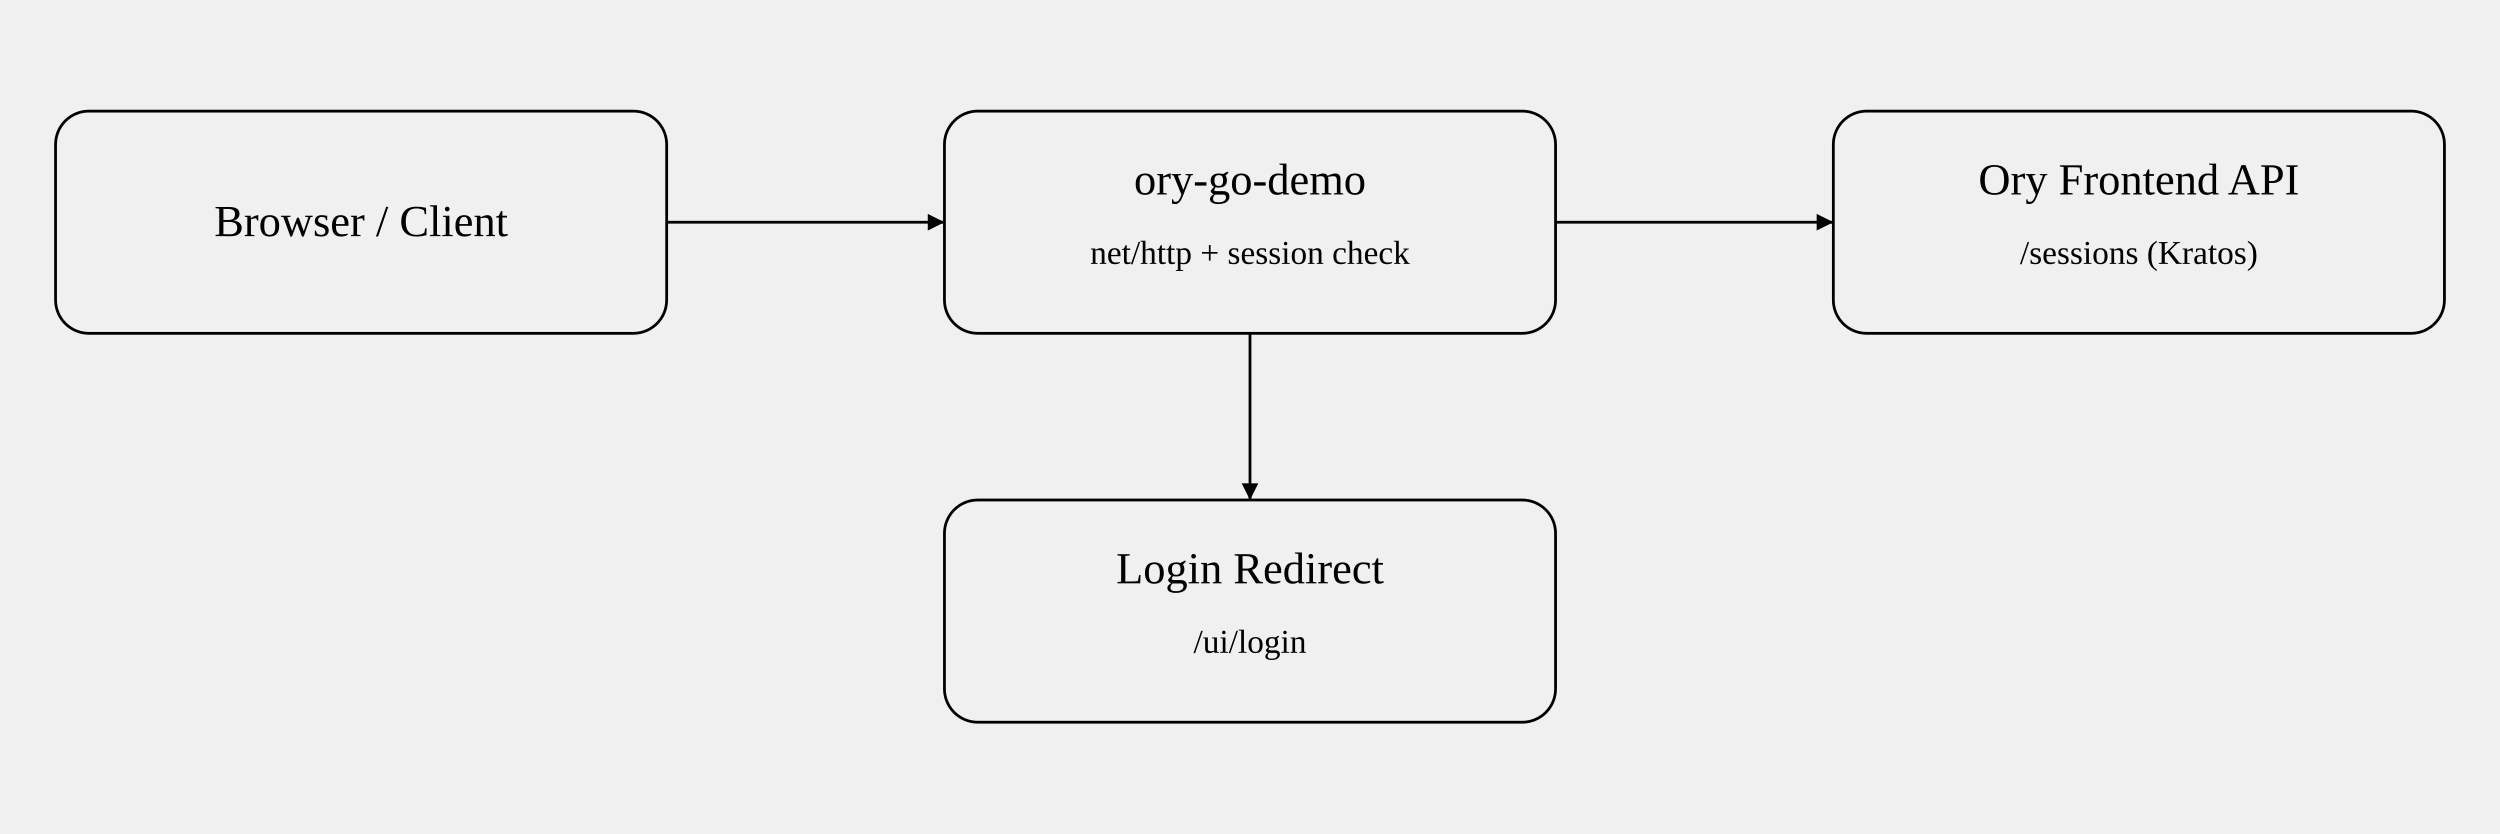
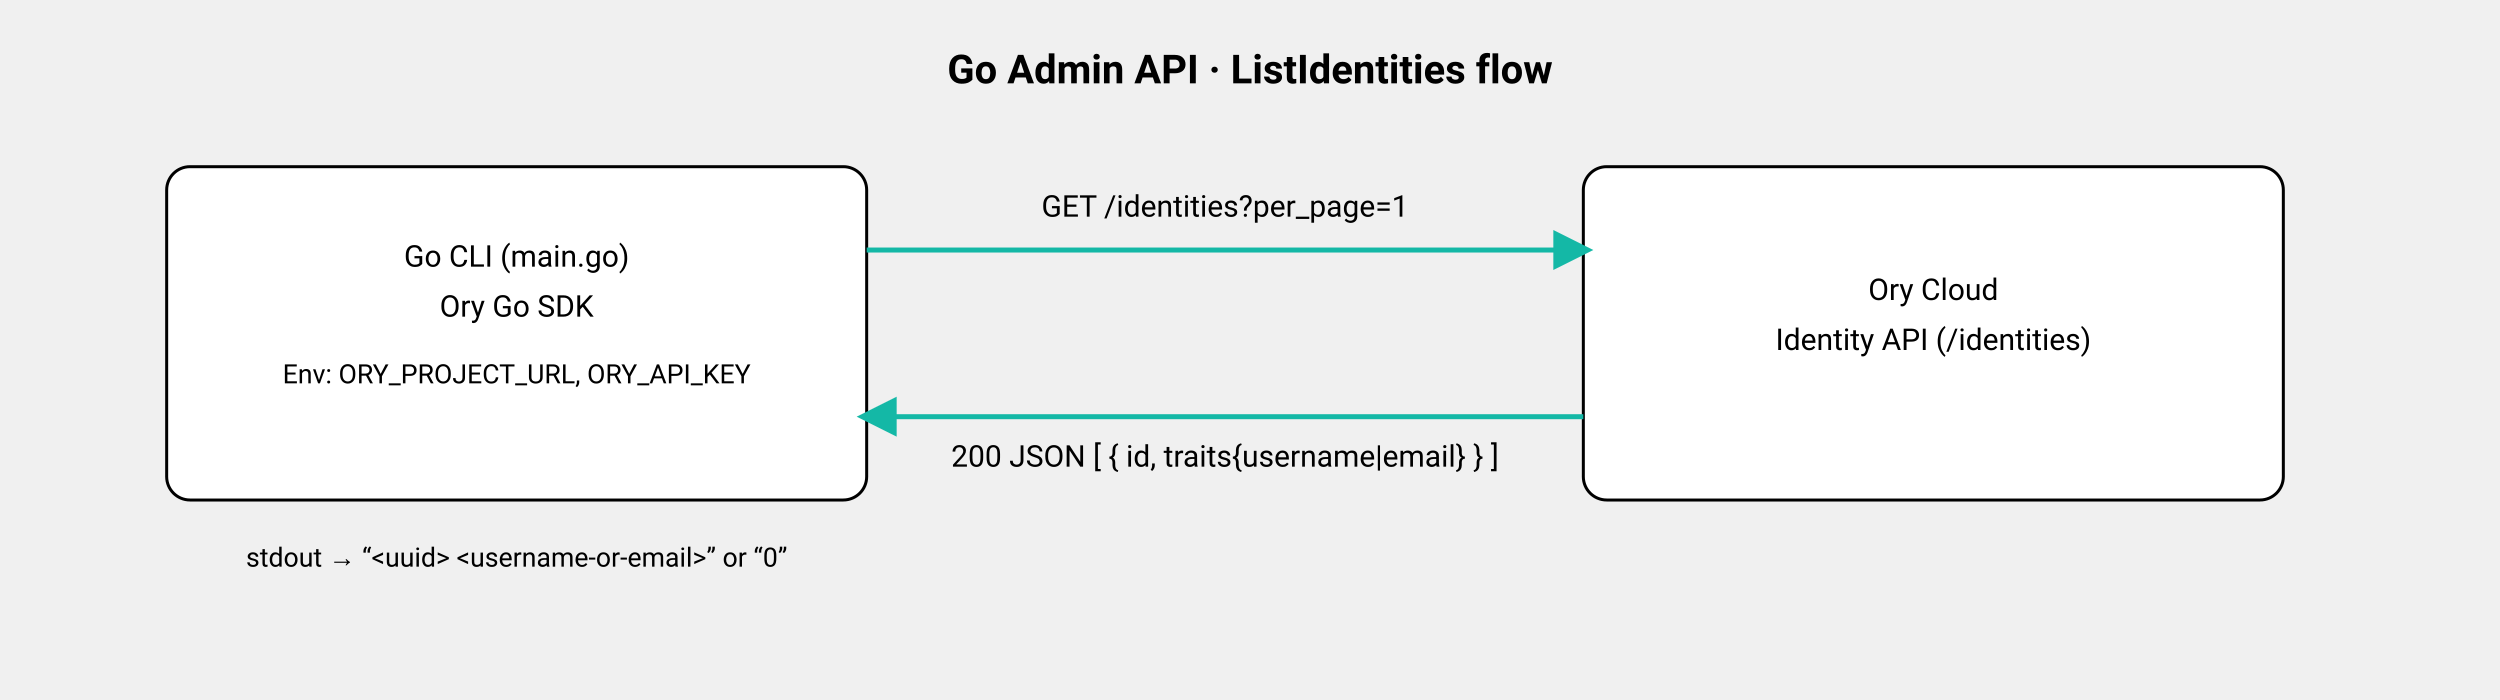
- <svg xmlns="http://www.w3.org/2000/svg" width="900" height="300">
-   <rect x="20" y="40" width="220" height="80" rx="12" ry="12" stroke="black" fill="none" />
-   <text x="130" y="85" font-size="16" text-anchor="middle">Browser / Client</text>
-   <rect x="340" y="40" width="220" height="80" rx="12" ry="12" stroke="black" fill="none" />
-   <text x="450" y="70" font-size="16" text-anchor="middle">ory-go-demo</text>
-   <text x="450" y="95" font-size="12" text-anchor="middle">net/http + session check</text>
-   <rect x="660" y="40" width="220" height="80" rx="12" ry="12" stroke="black" fill="none" />
-   <text x="770" y="70" font-size="16" text-anchor="middle">Ory Frontend API</text>
-   <text x="770" y="95" font-size="12" text-anchor="middle">/sessions (Kratos)</text>
-   <line x1="240" y1="80" x2="340" y2="80" stroke="black" marker-end="url(#a)" />
-   <line x1="560" y1="80" x2="660" y2="80" stroke="black" marker-end="url(#a)" />
+ <svg xmlns="http://www.w3.org/2000/svg" width="100%" height="auto" viewBox="0 0 1500 420" preserveAspectRatio="xMidYMid meet">
  <defs>
-     <marker id="a" markerWidth="10" markerHeight="10" refX="6" refY="3" orient="auto">
-       <path d="M0,0 L0,6 L6,3 z" fill="black" />
+     <marker id="ah-teal" viewBox="0 0 10 10" refX="7.5" refY="5" markerWidth="8" markerHeight="8" orient="auto">
+       <path d="M0 0 L10 5 L0 10 Z" fill="#14b8a6" />
    </marker>
+     <style>
+       .title { font: 700 24px ui-sans-serif,system-ui,-apple-system,Segoe UI,Roboto,Arial;
+                fill:#000; }
+       .text  { font: 18px ui-sans-serif,system-ui,-apple-system,Segoe UI,Roboto,Arial;
+                fill:#000; }
+       .note  { font: 16px ui-sans-serif,system-ui,-apple-system,Segoe UI,Roboto,Arial;
+                fill:#000; }
+       .box   { fill:#fff; stroke:#000; stroke-width:1.8; rx:14; }
+       .teal  { stroke:#14b8a6; stroke-width:3; fill:none; }
+     </style>
  </defs>
-   <rect x="340" y="180" width="220" height="80" rx="12" ry="12" stroke="black" fill="none" />
-   <text x="450" y="210" font-size="16" text-anchor="middle">Login Redirect</text>
-   <text x="450" y="235" font-size="12" text-anchor="middle">/ui/login</text>
-   <line x1="450" y1="120" x2="450" y2="180" stroke="black" marker-end="url(#a)" />
+   <text class="title" x="750" y="50" text-anchor="middle">Go Admin API · ListIdentities flow</text>
+   <rect class="box" x="100" y="100" width="420" height="200" />
+   <text class="text" x="310" y="160" text-anchor="middle">Go CLI (main.go)</text>
+   <text class="text" x="310" y="190" text-anchor="middle">Ory Go SDK</text>
+   <text class="note" x="310" y="230" text-anchor="middle">Env: ORY_PROJECT_URL, ORY_API_KEY</text>
+   <rect class="box" x="950" y="100" width="420" height="200" />
+   <text class="text" x="1160" y="180" text-anchor="middle">Ory Cloud</text>
+   <text class="text" x="1160" y="210" text-anchor="middle">Identity API (/identities)</text>
+   <path class="teal" d="M520,150 C700,150 900,150 950,150" marker-end="url(#ah-teal)" />
+   <text class="text" x="735" y="130" text-anchor="middle">GET /identities?per_page=1</text>
+   <path class="teal" d="M950,250 C900,250 700,250 520,250" marker-end="url(#ah-teal)" />
+   <text class="text" x="735" y="280" text-anchor="middle">200 JSON [ { id, traits{username|email} } ]</text>
+   <text class="note" x="310" y="340" text-anchor="middle">stdout → “&lt;uuid&gt; &lt;username-or-email&gt;” or “0”</text>
</svg>
